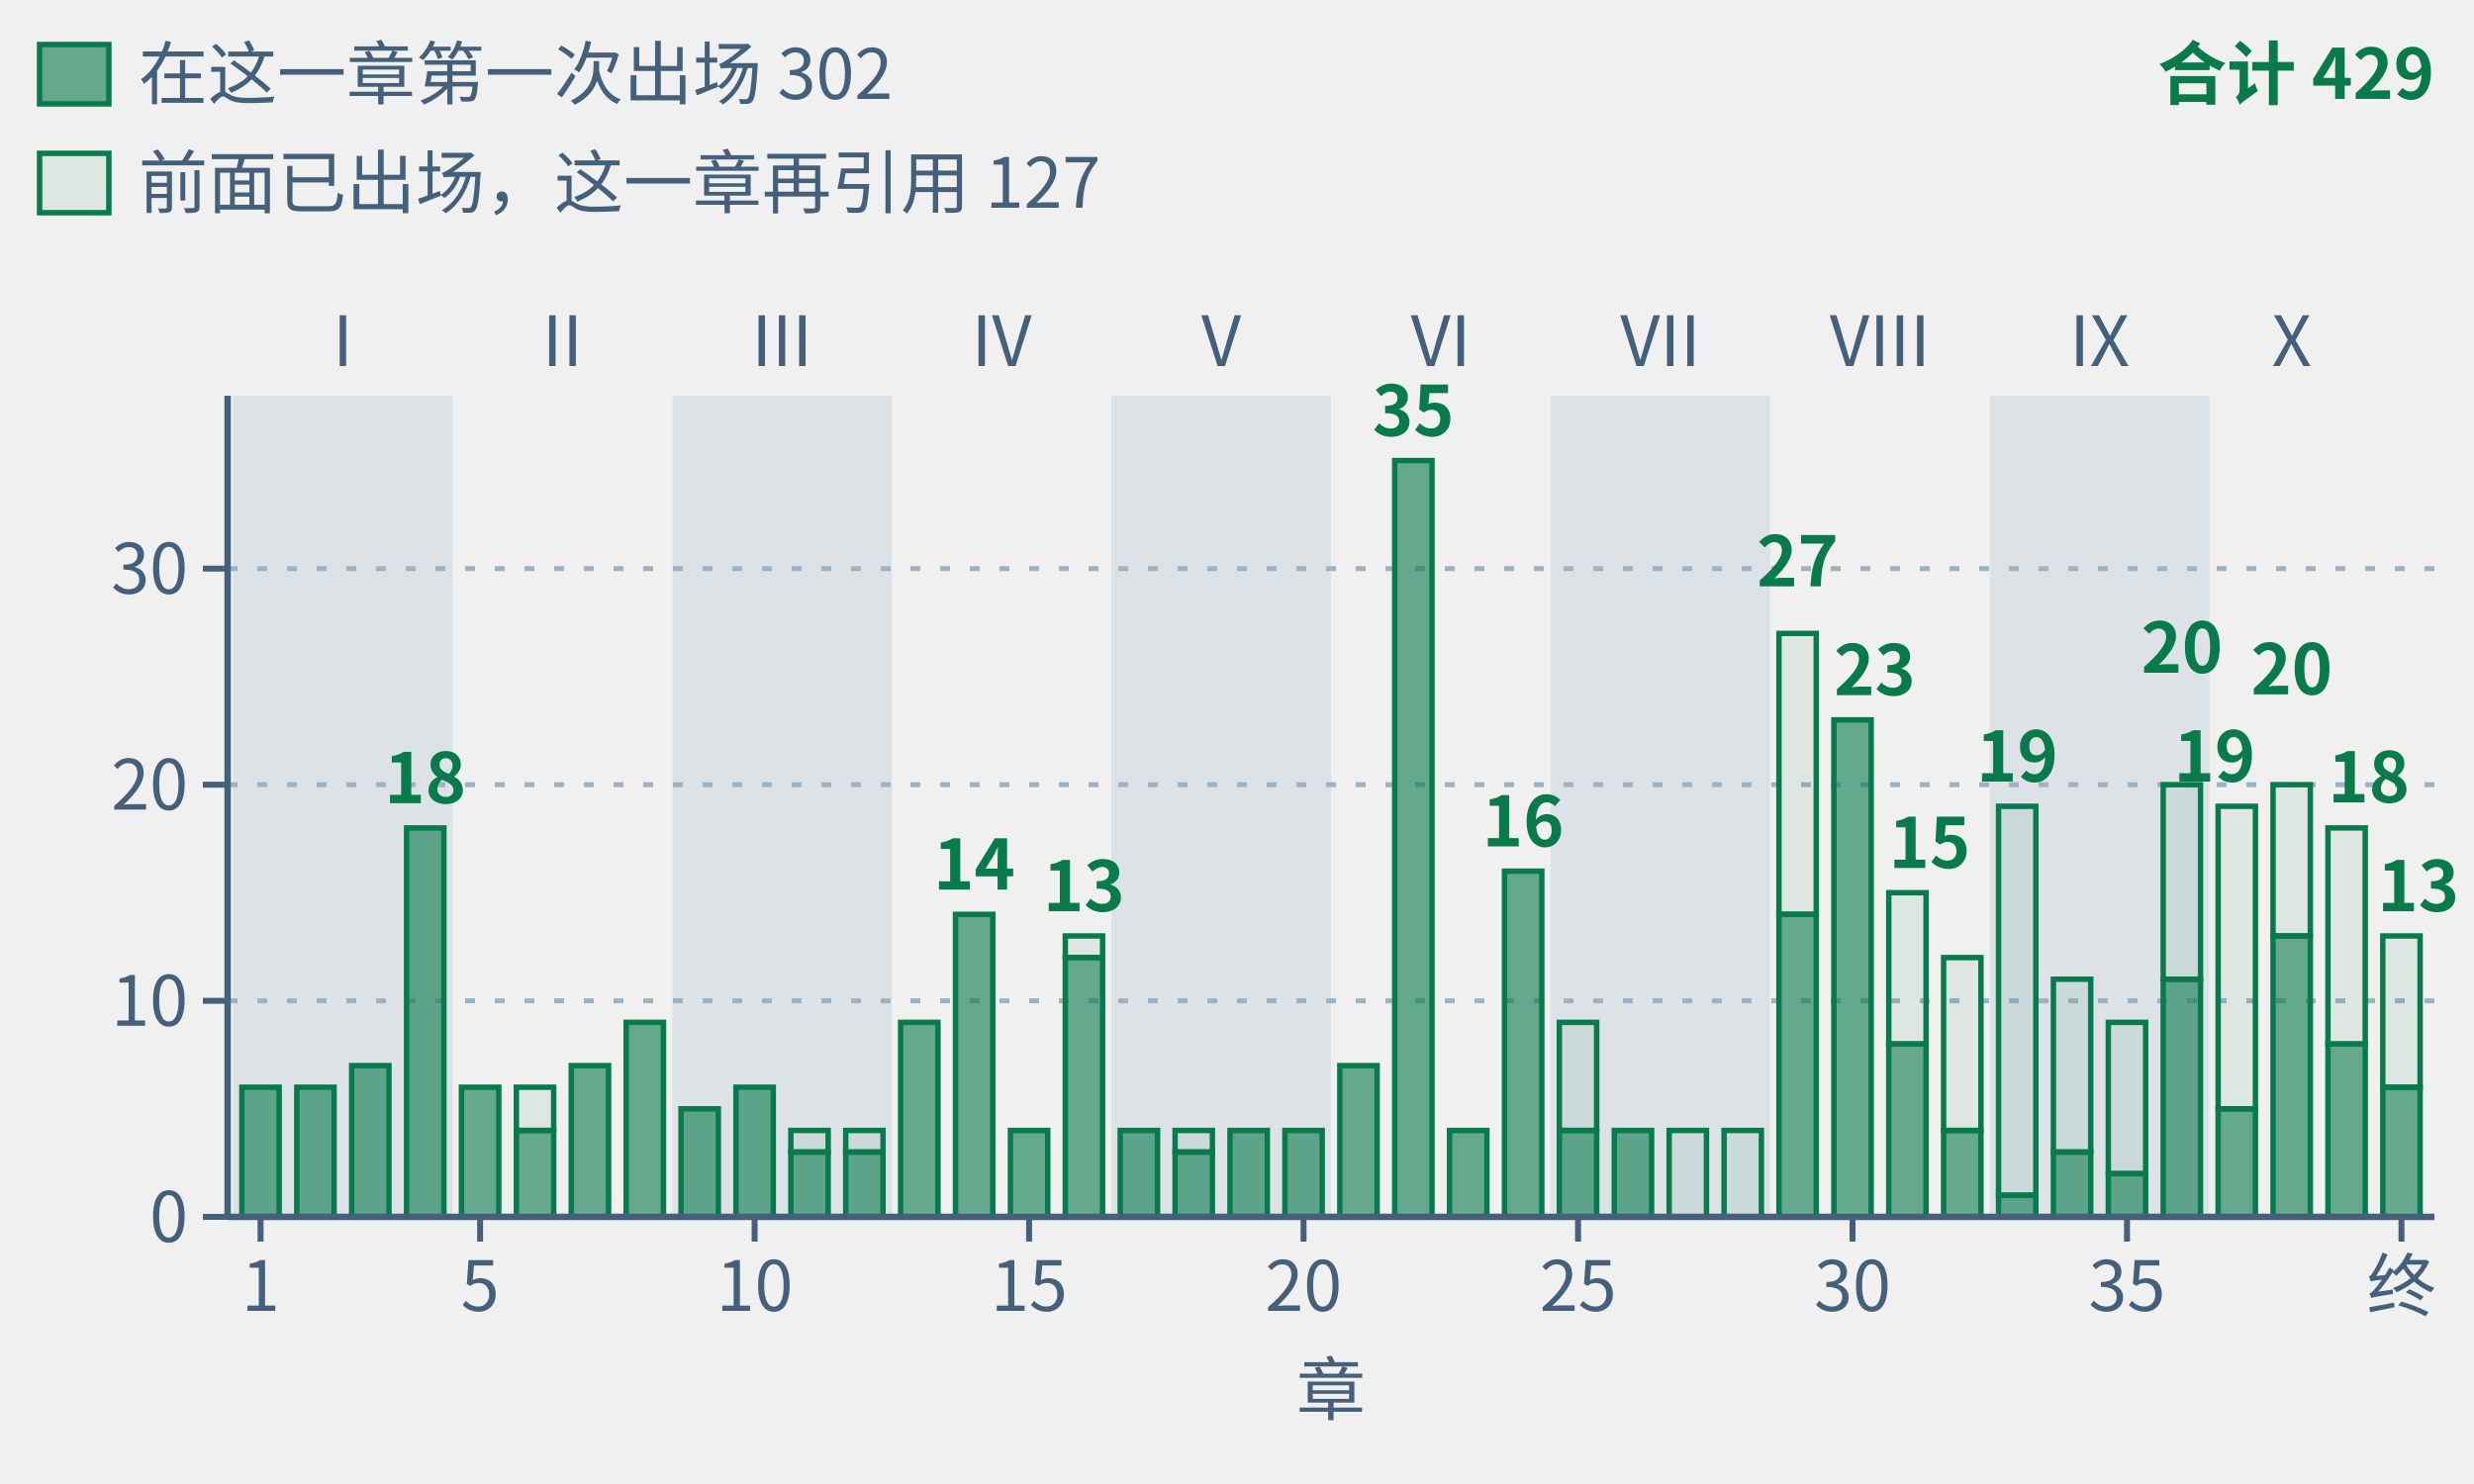
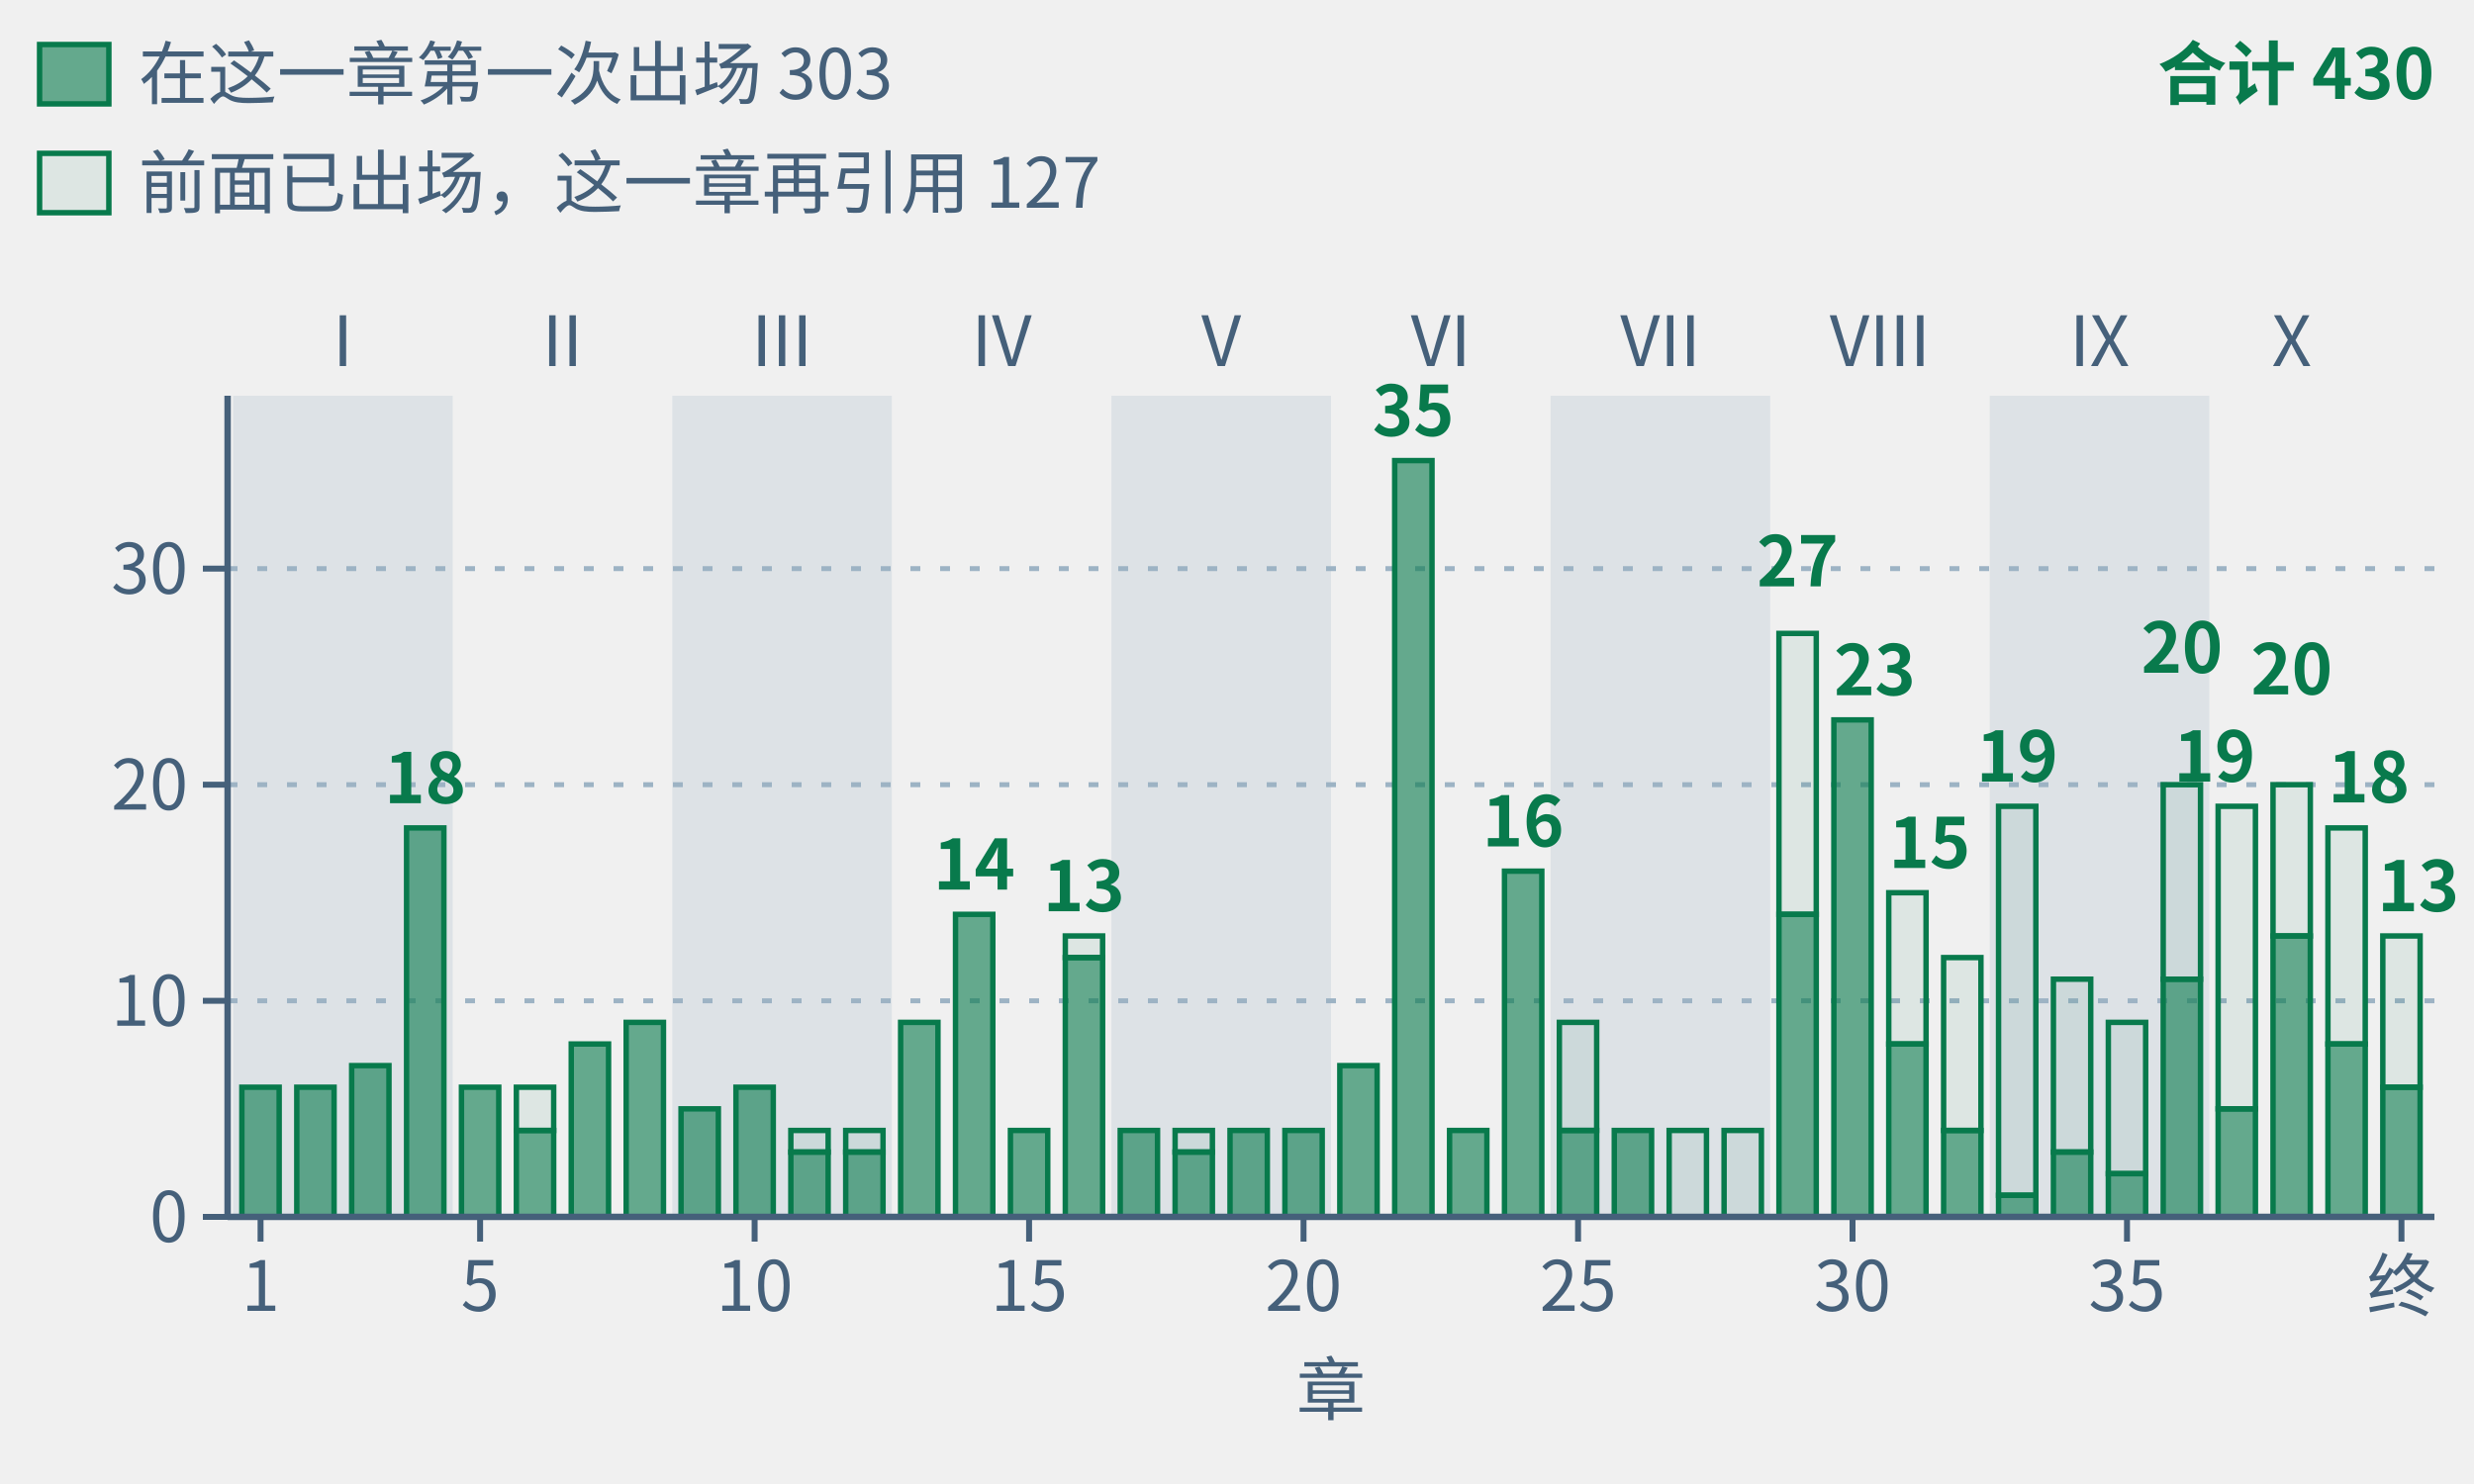
- <svg xmlns="http://www.w3.org/2000/svg" class="tr-fig" data-tr-fig="appc-theorems-by-chapter" data-lang="zh" viewBox="0 0 500 300" width="500" height="300" font-family="'Noto Sans SC', 'Noto Sans CJK SC', 'Source Sans 3', 'PingFang SC', 'Microsoft YaHei', system-ui, sans-serif" role="img" aria-label="柱状图：第一章至第三十九章与终章共 40 根绿色柱子，按第 I 至 X 部分组。柱高为各章环境头用 lean= 引用的冻结定理条数，跨章重复计。最高第 22 章 35 条，其次第 29 章 27 条、第 30 章 23 条、第 36 与第 38 章各 20 条。合计 429 次引用，与附录 C 的 313 条定理索引逐章一致。实心下段是该章第一次出现的定理，共 302 条；空心上段是此前出现过的，共 127 条。">
+ <svg xmlns="http://www.w3.org/2000/svg" class="tr-fig" data-tr-fig="appc-theorems-by-chapter" data-lang="zh" viewBox="0 0 500 300" width="500" height="300" font-family="'Noto Sans SC', 'Noto Sans CJK SC', 'Source Sans 3', 'PingFang SC', 'Microsoft YaHei', system-ui, sans-serif" role="img" aria-label="柱状图：第一章至第三十九章与终章共 40 根绿色柱子，按第 I 至 X 部分组。柱高为各章环境头用 lean= 引用的冻结定理条数，跨章重复计。最高第 22 章 35 条，其次第 29 章 27 条、第 30 章 23 条、第 36 与第 38 章各 20 条。合计 430 次引用，与附录 C 的 314 条定理索引逐章一致。实心下段是该章第一次出现的定理，共 303 条；空心上段是此前出现过的，共 127 条。">
  <style>.ts-ink{stroke:#0b1622}.tf-ink{fill:#0b1622}.ts-dim{stroke:#45607a}.tf-dim{fill:#45607a}.ts-faint{stroke:#9db3c4}.tf-faint{fill:#9db3c4}.ts-edge{stroke:#b9d0dd}.tf-edge{fill:#b9d0dd}.ts-hot{stroke:#5f9bb5}.tf-hot{fill:#5f9bb5}.ts-bg{stroke:#ffffff}.tf-bg{fill:#ffffff}.ts-panel{stroke:#eef5f9}.tf-panel{fill:#eef5f9}.ts-sheet{stroke:#f7fbfd}.tf-sheet{fill:#f7fbfd}.ts-cyan{stroke:#007c8a}.tf-cyan{fill:#007c8a}.ts-magenta{stroke:#b0128f}.tf-magenta{fill:#b0128f}.ts-amber{stroke:#946200}.tf-amber{fill:#946200}.ts-violet{stroke:#5a45c8}.tf-violet{fill:#5a45c8}.ts-ok{stroke:#087a4c}.tf-ok{fill:#087a4c}.ts-warn{stroke:#c21f3a}.tf-warn{fill:#c21f3a}.ts-blue{stroke:#1d5fd0}.tf-blue{fill:#1d5fd0}.ts-orange{stroke:#b85410}.tf-orange{fill:#b85410}.ts-sigma{stroke:#28405a}.tf-sigma{fill:#28405a}@media (prefers-color-scheme:dark){.ts-ink{stroke:#d4efff}.tf-ink{fill:#d4efff}.ts-dim{stroke:#6f8ea5}.tf-dim{fill:#6f8ea5}.ts-faint{stroke:#34506a}.tf-faint{fill:#34506a}.ts-edge{stroke:#143049}.tf-edge{fill:#143049}.ts-hot{stroke:#1f5d7c}.tf-hot{fill:#1f5d7c}.ts-bg{stroke:#03060c}.tf-bg{fill:#03060c}.ts-panel{stroke:#07101b}.tf-panel{fill:#07101b}.ts-sheet{stroke:#050c16}.tf-sheet{fill:#050c16}.ts-cyan{stroke:#19f0ff}.tf-cyan{fill:#19f0ff}.ts-magenta{stroke:#ff2fd0}.tf-magenta{fill:#ff2fd0}.ts-amber{stroke:#ffc83d}.tf-amber{fill:#ffc83d}.ts-violet{stroke:#9d8cff}.tf-violet{fill:#9d8cff}.ts-ok{stroke:#46ffb2}.tf-ok{fill:#46ffb2}.ts-warn{stroke:#ff5064}.tf-warn{fill:#ff5064}.ts-blue{stroke:#2a7bff}.tf-blue{fill:#2a7bff}.ts-orange{stroke:#ff8a3c}.tf-orange{fill:#ff8a3c}.ts-sigma{stroke:#cfe3ff}.tf-sigma{fill:#cfe3ff}}</style>
  <rect x="47.11" y="80" width="44.38" height="166" class="tf-faint" fill-opacity="0.22" />
  <text class="tf-dim" x="69.3" y="74" font-size="14" text-anchor="middle">I</text>
  <text class="tf-dim" x="113.68" y="74" font-size="14" text-anchor="middle">II</text>
  <rect x="135.87" y="80" width="44.38" height="166" class="tf-faint" fill-opacity="0.22" />
  <text class="tf-dim" x="158.05" y="74" font-size="14" text-anchor="middle">III</text>
  <text class="tf-dim" x="202.43" y="74" font-size="14" text-anchor="middle">IV</text>
  <rect x="224.62" y="80" width="44.38" height="166" class="tf-faint" fill-opacity="0.22" />
  <text class="tf-dim" x="246.81" y="74" font-size="14" text-anchor="middle">V</text>
  <text class="tf-dim" x="291.19" y="74" font-size="14" text-anchor="middle">VI</text>
  <rect x="313.38" y="80" width="44.38" height="166" class="tf-faint" fill-opacity="0.22" />
  <text class="tf-dim" x="335.57" y="74" font-size="14" text-anchor="middle">VII</text>
  <text class="tf-dim" x="379.95" y="74" font-size="14" text-anchor="middle">VIII</text>
  <rect x="402.13" y="80" width="44.38" height="166" class="tf-faint" fill-opacity="0.22" />
  <text class="tf-dim" x="424.32" y="74" font-size="14" text-anchor="middle">IX</text>
  <text class="tf-dim" x="463.15" y="74" font-size="14" text-anchor="middle">X</text>
  <line x1="46" y1="202.32" x2="492" y2="202.32" class="ts-faint" stroke-width="1" stroke-dasharray="2 4" fill="none" />
  <line x1="46" y1="158.63" x2="492" y2="158.63" class="ts-faint" stroke-width="1" stroke-dasharray="2 4" fill="none" />
  <line x1="46" y1="114.95" x2="492" y2="114.95" class="ts-faint" stroke-width="1" stroke-dasharray="2 4" fill="none" />
  <rect x="48.88" y="219.79" width="7.54" height="26.21" class="ts-ok tf-ok" stroke-width="1.1" fill-opacity="0.6" />
  <rect x="59.98" y="219.79" width="7.54" height="26.21" class="ts-ok tf-ok" stroke-width="1.1" fill-opacity="0.6" />
  <rect x="71.07" y="215.42" width="7.54" height="30.58" class="ts-ok tf-ok" stroke-width="1.1" fill-opacity="0.6" />
  <rect x="82.17" y="167.37" width="7.54" height="78.63" class="ts-ok tf-ok" stroke-width="1.1" fill-opacity="0.6" />
  <rect x="93.26" y="219.79" width="7.54" height="26.21" class="ts-ok tf-ok" stroke-width="1.1" fill-opacity="0.6" />
  <rect x="104.36" y="219.79" width="7.54" height="8.74" class="ts-ok tf-ok" stroke-width="1.1" fill-opacity="0.08" />
  <rect x="104.36" y="228.53" width="7.54" height="17.47" class="ts-ok tf-ok" stroke-width="1.1" fill-opacity="0.6" />
-   <rect x="115.45" y="215.42" width="7.54" height="30.58" class="ts-ok tf-ok" stroke-width="1.1" fill-opacity="0.6" />
+   <rect x="115.45" y="211.05" width="7.54" height="34.95" class="ts-ok tf-ok" stroke-width="1.1" fill-opacity="0.6" />
  <rect x="126.55" y="206.68" width="7.54" height="39.32" class="ts-ok tf-ok" stroke-width="1.1" fill-opacity="0.6" />
  <rect x="137.64" y="224.16" width="7.54" height="21.84" class="ts-ok tf-ok" stroke-width="1.1" fill-opacity="0.6" />
  <rect x="148.74" y="219.79" width="7.54" height="26.21" class="ts-ok tf-ok" stroke-width="1.1" fill-opacity="0.6" />
  <rect x="159.83" y="228.53" width="7.54" height="4.37" class="ts-ok tf-ok" stroke-width="1.1" fill-opacity="0.08" />
  <rect x="159.83" y="232.89" width="7.54" height="13.11" class="ts-ok tf-ok" stroke-width="1.1" fill-opacity="0.6" />
  <rect x="170.92" y="228.53" width="7.54" height="4.37" class="ts-ok tf-ok" stroke-width="1.1" fill-opacity="0.08" />
  <rect x="170.92" y="232.89" width="7.54" height="13.11" class="ts-ok tf-ok" stroke-width="1.1" fill-opacity="0.6" />
  <rect x="182.02" y="206.68" width="7.54" height="39.32" class="ts-ok tf-ok" stroke-width="1.1" fill-opacity="0.6" />
  <rect x="193.11" y="184.84" width="7.54" height="61.16" class="ts-ok tf-ok" stroke-width="1.1" fill-opacity="0.6" />
  <rect x="204.21" y="228.53" width="7.54" height="17.47" class="ts-ok tf-ok" stroke-width="1.1" fill-opacity="0.6" />
  <rect x="215.3" y="189.21" width="7.54" height="4.37" class="ts-ok tf-ok" stroke-width="1.1" fill-opacity="0.08" />
  <rect x="215.3" y="193.58" width="7.54" height="52.42" class="ts-ok tf-ok" stroke-width="1.1" fill-opacity="0.6" />
  <rect x="226.4" y="228.53" width="7.54" height="17.47" class="ts-ok tf-ok" stroke-width="1.1" fill-opacity="0.6" />
  <rect x="237.49" y="228.53" width="7.54" height="4.37" class="ts-ok tf-ok" stroke-width="1.1" fill-opacity="0.08" />
  <rect x="237.49" y="232.89" width="7.54" height="13.11" class="ts-ok tf-ok" stroke-width="1.1" fill-opacity="0.6" />
  <rect x="248.59" y="228.53" width="7.54" height="17.47" class="ts-ok tf-ok" stroke-width="1.1" fill-opacity="0.6" />
  <rect x="259.68" y="228.53" width="7.54" height="17.47" class="ts-ok tf-ok" stroke-width="1.1" fill-opacity="0.6" />
  <rect x="270.78" y="215.42" width="7.54" height="30.58" class="ts-ok tf-ok" stroke-width="1.1" fill-opacity="0.6" />
  <rect x="281.87" y="93.11" width="7.54" height="152.89" class="ts-ok tf-ok" stroke-width="1.1" fill-opacity="0.6" />
  <rect x="292.96" y="228.53" width="7.54" height="17.47" class="ts-ok tf-ok" stroke-width="1.1" fill-opacity="0.6" />
  <rect x="304.06" y="176.11" width="7.54" height="69.89" class="ts-ok tf-ok" stroke-width="1.1" fill-opacity="0.6" />
  <rect x="315.15" y="206.68" width="7.54" height="21.84" class="ts-ok tf-ok" stroke-width="1.1" fill-opacity="0.08" />
  <rect x="315.15" y="228.53" width="7.54" height="17.47" class="ts-ok tf-ok" stroke-width="1.1" fill-opacity="0.6" />
  <rect x="326.25" y="228.53" width="7.54" height="17.47" class="ts-ok tf-ok" stroke-width="1.1" fill-opacity="0.6" />
  <rect x="337.34" y="228.53" width="7.54" height="17.47" class="ts-ok tf-ok" stroke-width="1.1" fill-opacity="0.08" />
  <rect x="348.44" y="228.53" width="7.54" height="17.47" class="ts-ok tf-ok" stroke-width="1.1" fill-opacity="0.08" />
  <rect x="359.53" y="128.05" width="7.54" height="56.79" class="ts-ok tf-ok" stroke-width="1.1" fill-opacity="0.08" />
  <rect x="359.53" y="184.84" width="7.54" height="61.16" class="ts-ok tf-ok" stroke-width="1.1" fill-opacity="0.6" />
  <rect x="370.63" y="145.53" width="7.54" height="100.47" class="ts-ok tf-ok" stroke-width="1.1" fill-opacity="0.6" />
  <rect x="381.72" y="180.47" width="7.54" height="30.58" class="ts-ok tf-ok" stroke-width="1.1" fill-opacity="0.08" />
  <rect x="381.72" y="211.05" width="7.54" height="34.95" class="ts-ok tf-ok" stroke-width="1.1" fill-opacity="0.6" />
  <rect x="392.81" y="193.58" width="7.54" height="34.95" class="ts-ok tf-ok" stroke-width="1.1" fill-opacity="0.08" />
  <rect x="392.81" y="228.53" width="7.54" height="17.47" class="ts-ok tf-ok" stroke-width="1.1" fill-opacity="0.6" />
  <rect x="403.91" y="163" width="7.54" height="78.63" class="ts-ok tf-ok" stroke-width="1.1" fill-opacity="0.08" />
  <rect x="403.91" y="241.63" width="7.54" height="4.37" class="ts-ok tf-ok" stroke-width="1.1" fill-opacity="0.6" />
  <rect x="415" y="197.95" width="7.54" height="34.95" class="ts-ok tf-ok" stroke-width="1.1" fill-opacity="0.08" />
  <rect x="415" y="232.89" width="7.54" height="13.11" class="ts-ok tf-ok" stroke-width="1.1" fill-opacity="0.6" />
  <rect x="426.1" y="206.68" width="7.54" height="30.58" class="ts-ok tf-ok" stroke-width="1.1" fill-opacity="0.08" />
  <rect x="426.1" y="237.26" width="7.54" height="8.74" class="ts-ok tf-ok" stroke-width="1.1" fill-opacity="0.6" />
  <rect x="437.19" y="158.63" width="7.54" height="39.32" class="ts-ok tf-ok" stroke-width="1.1" fill-opacity="0.08" />
  <rect x="437.19" y="197.95" width="7.54" height="48.05" class="ts-ok tf-ok" stroke-width="1.1" fill-opacity="0.6" />
  <rect x="448.29" y="163" width="7.54" height="61.16" class="ts-ok tf-ok" stroke-width="1.1" fill-opacity="0.08" />
  <rect x="448.29" y="224.16" width="7.54" height="21.84" class="ts-ok tf-ok" stroke-width="1.1" fill-opacity="0.6" />
  <rect x="459.38" y="158.63" width="7.54" height="30.58" class="ts-ok tf-ok" stroke-width="1.1" fill-opacity="0.08" />
  <rect x="459.38" y="189.21" width="7.54" height="56.79" class="ts-ok tf-ok" stroke-width="1.1" fill-opacity="0.6" />
  <rect x="470.48" y="167.37" width="7.54" height="43.68" class="ts-ok tf-ok" stroke-width="1.1" fill-opacity="0.08" />
  <rect x="470.48" y="211.05" width="7.54" height="34.95" class="ts-ok tf-ok" stroke-width="1.1" fill-opacity="0.6" />
  <rect x="481.57" y="189.21" width="7.54" height="30.58" class="ts-ok tf-ok" stroke-width="1.1" fill-opacity="0.08" />
  <rect x="481.57" y="219.79" width="7.54" height="26.21" class="ts-ok tf-ok" stroke-width="1.1" fill-opacity="0.6" />
  <text class="tf-ok" x="85.94" y="162.37" font-size="14" text-anchor="middle" font-weight="600">18</text>
  <text class="tf-ok" x="196.89" y="179.84" font-size="14" text-anchor="middle" font-weight="600">14</text>
  <text class="tf-ok" x="219.07" y="184.21" font-size="14" text-anchor="middle" font-weight="600">13</text>
  <text class="tf-ok" x="285.64" y="88.11" font-size="14" text-anchor="middle" font-weight="600">35</text>
  <text class="tf-ok" x="307.83" y="171.11" font-size="14" text-anchor="middle" font-weight="600">16</text>
  <text class="tf-ok" x="363.3" y="118.53" font-size="14" text-anchor="middle" font-weight="600">27</text>
  <text class="tf-ok" x="370.63" y="140.53" font-size="14" font-weight="600">23</text>
  <text class="tf-ok" x="381.72" y="175.47" font-size="14" font-weight="600">15</text>
  <text class="tf-ok" x="407.68" y="158" font-size="14" text-anchor="middle" font-weight="600">19</text>
  <text class="tf-ok" x="440.97" y="136" font-size="14" text-anchor="middle" font-weight="600">20</text>
  <text class="tf-ok" x="455.83" y="158" font-size="14" text-anchor="end" font-weight="600">19</text>
  <text class="tf-ok" x="463.15" y="140.37" font-size="14" text-anchor="middle" font-weight="600">20</text>
  <text class="tf-ok" x="470.48" y="162.21" font-size="14" font-weight="600">18</text>
  <text class="tf-ok" x="497" y="184.21" font-size="14" text-anchor="end" font-weight="600">13</text>
  <line x1="46" y1="246" x2="492" y2="246" class="ts-dim" stroke-width="1.3" fill="none" />
  <line x1="52.66" y1="246" x2="52.66" y2="251" class="ts-dim" stroke-width="1.2" fill="none" />
  <text class="tf-dim" x="52.66" y="265" font-size="14" text-anchor="middle">1</text>
  <line x1="97.03" y1="246" x2="97.03" y2="251" class="ts-dim" stroke-width="1.2" fill="none" />
  <text class="tf-dim" x="97.03" y="265" font-size="14" text-anchor="middle">5</text>
  <line x1="152.51" y1="246" x2="152.51" y2="251" class="ts-dim" stroke-width="1.2" fill="none" />
  <text class="tf-dim" x="152.51" y="265" font-size="14" text-anchor="middle">10</text>
  <line x1="207.98" y1="246" x2="207.98" y2="251" class="ts-dim" stroke-width="1.2" fill="none" />
  <text class="tf-dim" x="207.98" y="265" font-size="14" text-anchor="middle">15</text>
  <line x1="263.45" y1="246" x2="263.45" y2="251" class="ts-dim" stroke-width="1.2" fill="none" />
  <text class="tf-dim" x="263.45" y="265" font-size="14" text-anchor="middle">20</text>
  <line x1="318.93" y1="246" x2="318.93" y2="251" class="ts-dim" stroke-width="1.2" fill="none" />
  <text class="tf-dim" x="318.93" y="265" font-size="14" text-anchor="middle">25</text>
  <line x1="374.4" y1="246" x2="374.4" y2="251" class="ts-dim" stroke-width="1.2" fill="none" />
  <text class="tf-dim" x="374.4" y="265" font-size="14" text-anchor="middle">30</text>
  <line x1="429.87" y1="246" x2="429.87" y2="251" class="ts-dim" stroke-width="1.2" fill="none" />
  <text class="tf-dim" x="429.87" y="265" font-size="14" text-anchor="middle">35</text>
  <line x1="485.34" y1="246" x2="485.34" y2="251" class="ts-dim" stroke-width="1.2" fill="none" />
  <text class="tf-dim" x="485.34" y="265" font-size="14" text-anchor="middle">终</text>
  <text class="tf-dim" x="269" y="286" font-size="14" text-anchor="middle">章</text>
  <line x1="46" y1="80" x2="46" y2="246" class="ts-dim" stroke-width="1.3" fill="none" />
  <line x1="41" y1="246" x2="46" y2="246" class="ts-dim" stroke-width="1.2" fill="none" />
  <text class="tf-dim" x="38" y="251.04" font-size="14" text-anchor="end">0</text>
  <line x1="41" y1="202.32" x2="46" y2="202.32" class="ts-dim" stroke-width="1.2" fill="none" />
  <text class="tf-dim" x="38" y="207.36" font-size="14" text-anchor="end">10</text>
  <line x1="41" y1="158.63" x2="46" y2="158.63" class="ts-dim" stroke-width="1.2" fill="none" />
  <text class="tf-dim" x="38" y="163.67" font-size="14" text-anchor="end">20</text>
  <line x1="41" y1="114.95" x2="46" y2="114.95" class="ts-dim" stroke-width="1.2" fill="none" />
  <text class="tf-dim" x="38" y="119.99" font-size="14" text-anchor="end">30</text>
  <rect x="8" y="9" width="14" height="12" class="ts-ok tf-ok" stroke-width="1.1" fill-opacity="0.6" />
-   <text class="tf-dim" x="28" y="20" font-size="14">在这一章第一次出场 302</text>
+   <text class="tf-dim" x="28" y="20" font-size="14">在这一章第一次出场 303</text>
  <rect x="8" y="31" width="14" height="12" class="ts-ok tf-ok" stroke-width="1.1" fill-opacity="0.08" />
  <text class="tf-dim" x="28" y="42" font-size="14">前面已出场，这一章再引用 127</text>
-   <text class="tf-ok" x="492" y="20" font-size="14" text-anchor="end" font-weight="600">合计 429</text>
+   <text class="tf-ok" x="492" y="20" font-size="14" text-anchor="end" font-weight="600">合计 430</text>
</svg>
